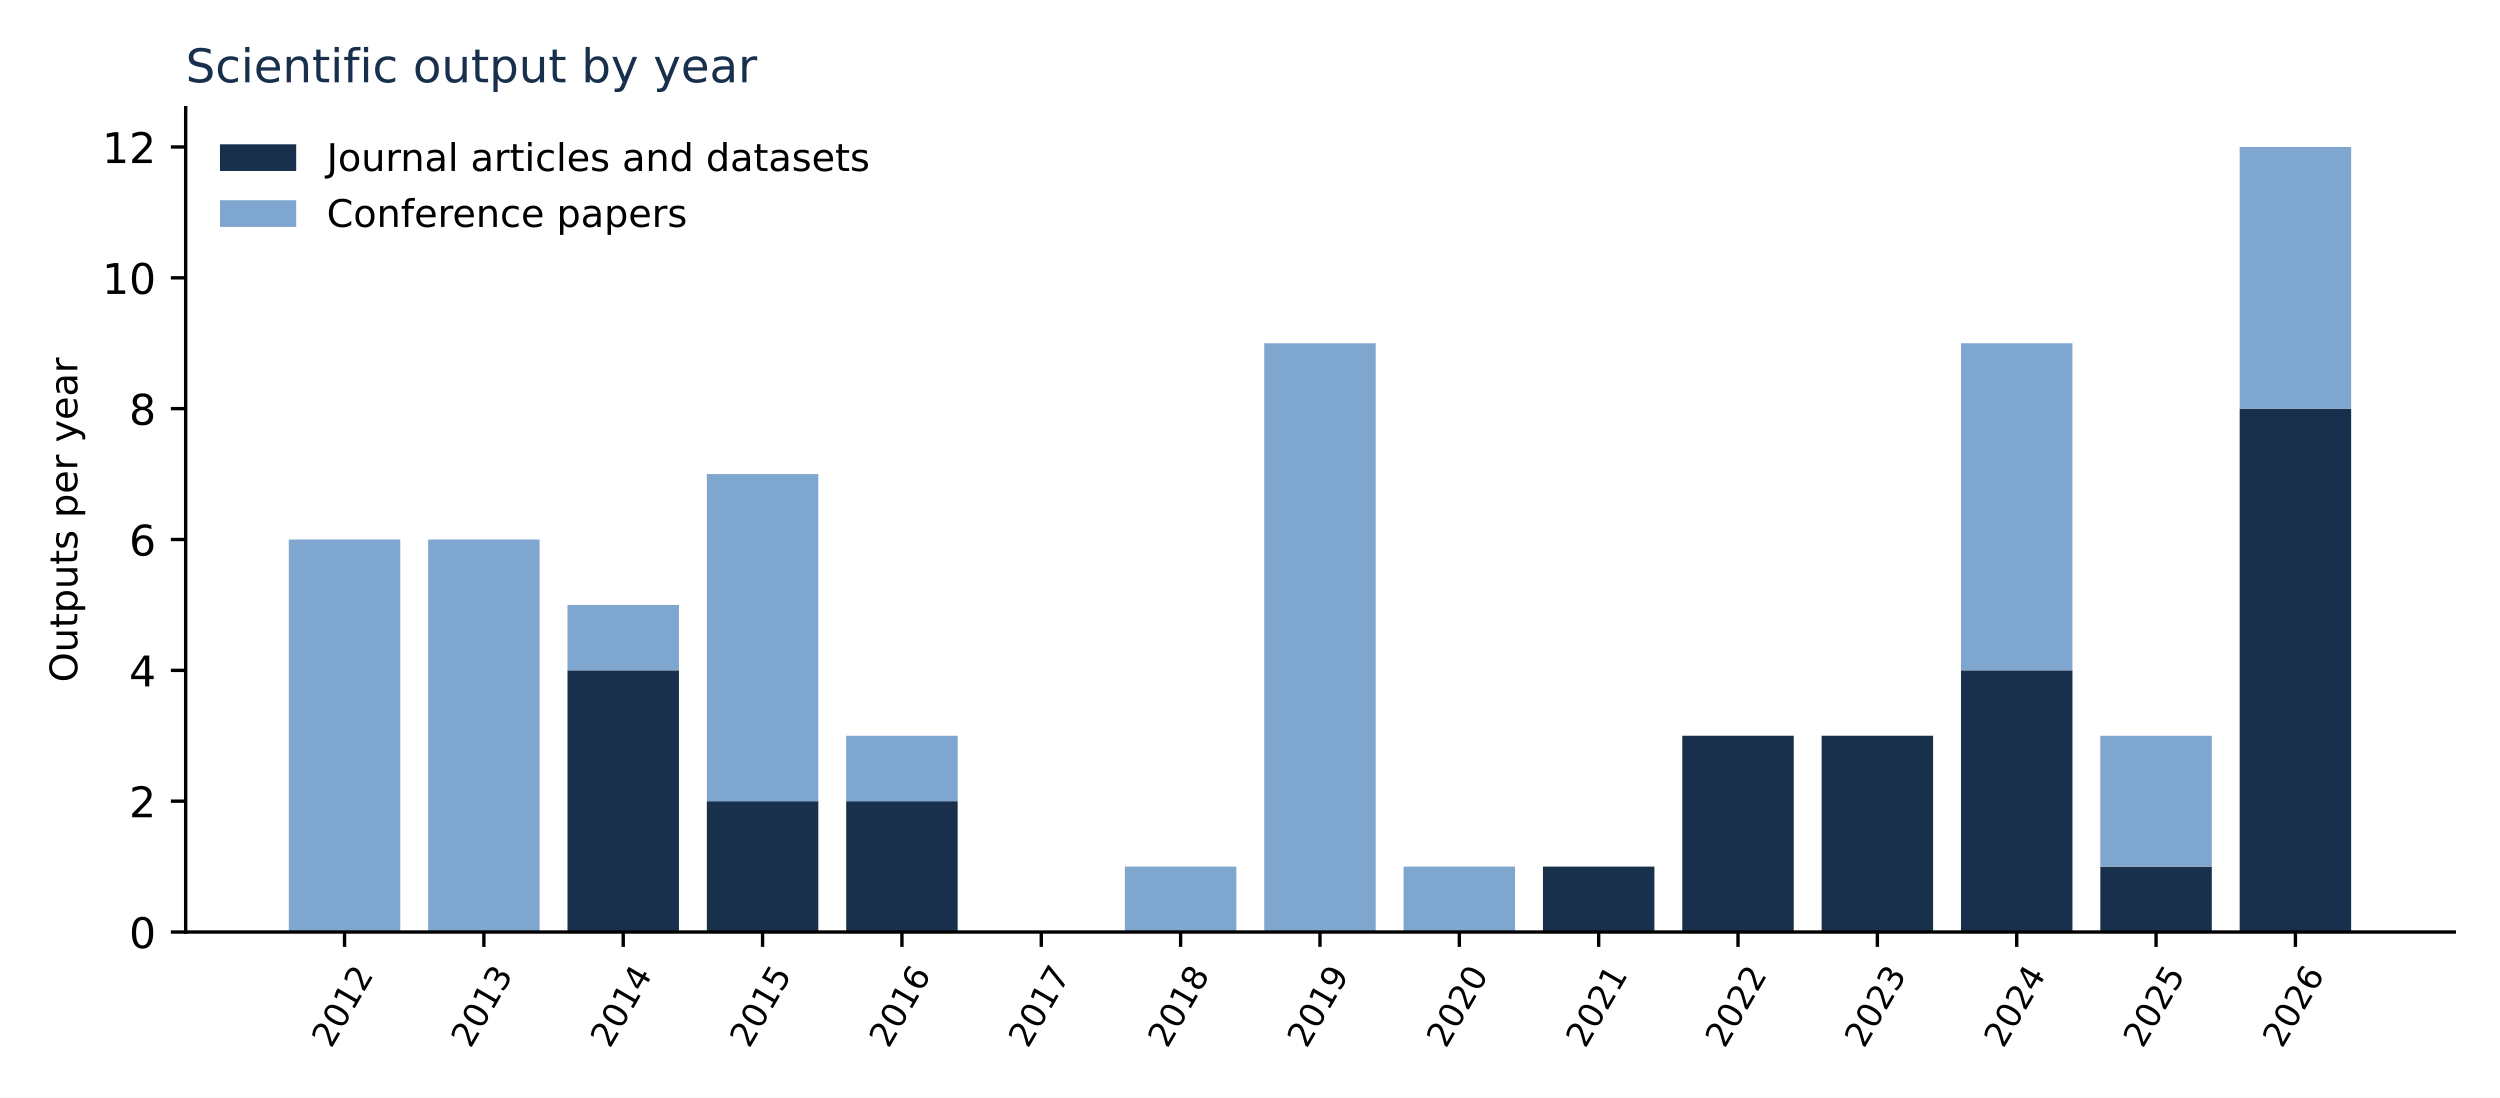
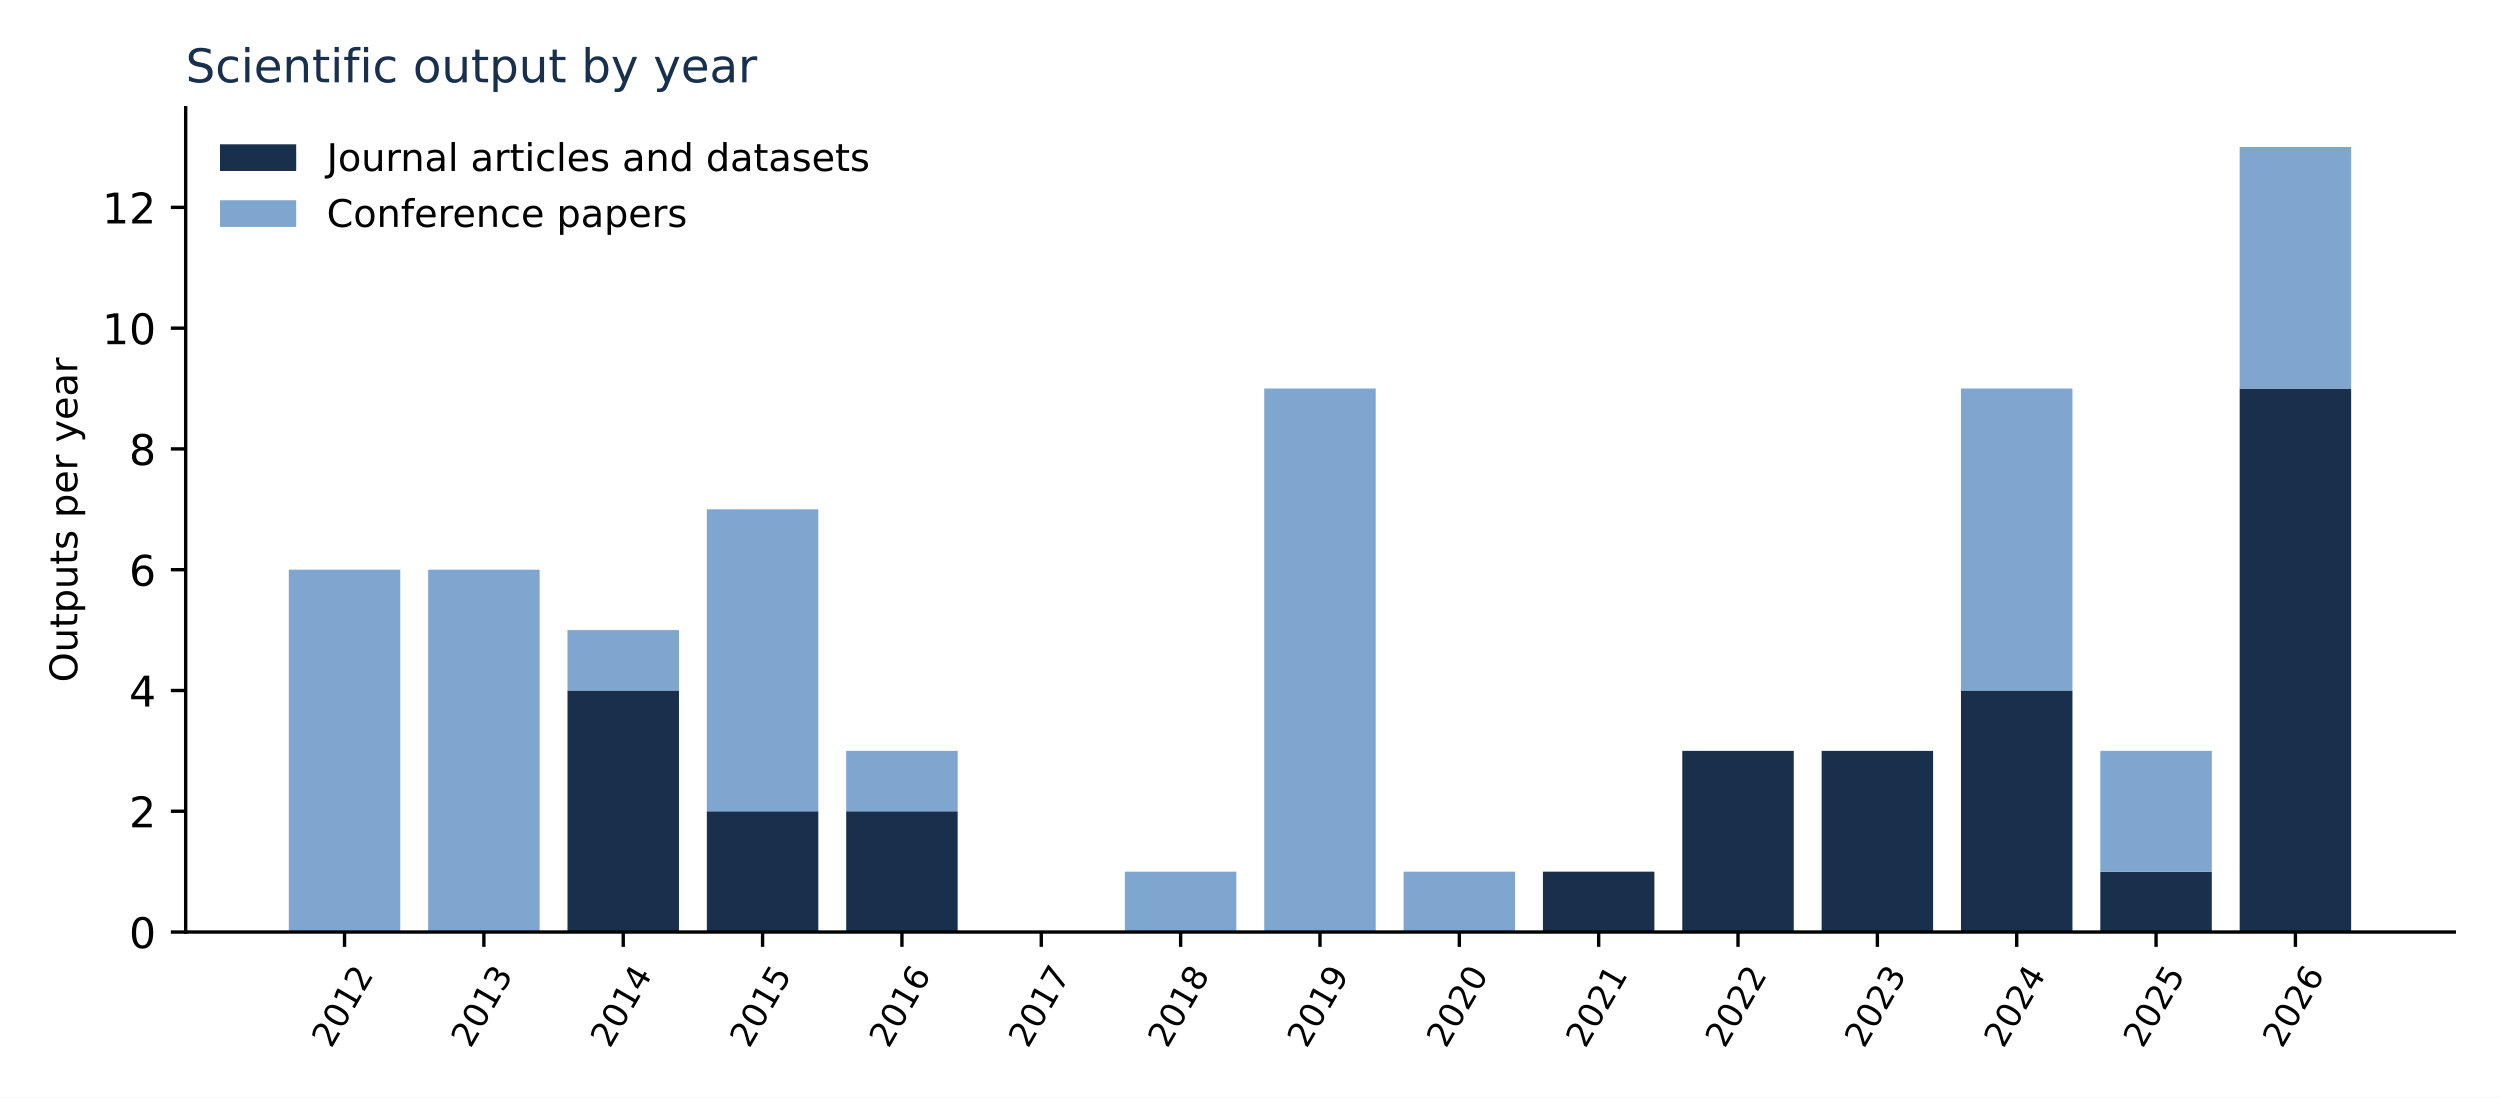
<svg xmlns="http://www.w3.org/2000/svg" xmlns:xlink="http://www.w3.org/1999/xlink" width="590.4pt" height="259.2pt" viewBox="0 0 590.4 259.2" version="1.1">
  <defs>
    <style type="text/css">*{stroke-linejoin: round; stroke-linecap: butt}</style>
  </defs>
  <g id="figure_1">
    <g id="patch_1">
      <path d="M 0 259.2  L 590.4 259.2  L 590.4 0  L 0 0  z " style="fill: #ffffff" />
    </g>
    <g id="axes_1">
      <g id="patch_2">
        <path d="M 43.85 220.107  L 579.6 220.107  L 579.6 25.44  L 43.85 25.44  z " style="fill: #ffffff" />
      </g>
      <g id="patch_3">
-         <path d="M 68.202 220.107  L 94.529 220.107  L 94.529 220.107  L 68.202 220.107  z " clip-path="url(#pfcc8b8121f)" style="fill: #18304c" />
+         <path d="M 68.202 220.107  L 94.529 220.107  L 94.529 220.107  L 68.202 220.107  z " clip-path="url(#p7ea96cf98f)" style="fill: #18304c" />
      </g>
      <g id="patch_4">
-         <path d="M 101.111 220.107  L 127.438 220.107  L 127.438 220.107  L 101.111 220.107  z " clip-path="url(#pfcc8b8121f)" style="fill: #18304c" />
+         <path d="M 101.111 220.107  L 127.438 220.107  L 127.438 220.107  L 101.111 220.107  z " clip-path="url(#p7ea96cf98f)" style="fill: #18304c" />
      </g>
      <g id="patch_5">
-         <path d="M 134.019 220.107  L 160.346 220.107  L 160.346 158.308  L 134.019 158.308  z " clip-path="url(#pfcc8b8121f)" style="fill: #18304c" />
+         <path d="M 134.019 220.107  L 160.346 220.107  L 160.346 163.062  L 134.019 163.062  z " clip-path="url(#p7ea96cf98f)" style="fill: #18304c" />
      </g>
      <g id="patch_6">
-         <path d="M 166.928 220.107  L 193.254 220.107  L 193.254 189.208  L 166.928 189.208  z " clip-path="url(#pfcc8b8121f)" style="fill: #18304c" />
+         <path d="M 166.928 220.107  L 193.254 220.107  L 193.254 191.584  L 166.928 191.584  z " clip-path="url(#p7ea96cf98f)" style="fill: #18304c" />
      </g>
      <g id="patch_7">
-         <path d="M 199.836 220.107  L 226.163 220.107  L 226.163 189.208  L 199.836 189.208  z " clip-path="url(#pfcc8b8121f)" style="fill: #18304c" />
+         <path d="M 199.836 220.107  L 226.163 220.107  L 226.163 191.584  L 199.836 191.584  z " clip-path="url(#p7ea96cf98f)" style="fill: #18304c" />
      </g>
      <g id="patch_8">
-         <path d="M 232.745 220.107  L 259.071 220.107  L 259.071 220.107  L 232.745 220.107  z " clip-path="url(#pfcc8b8121f)" style="fill: #18304c" />
+         <path d="M 232.745 220.107  L 259.071 220.107  L 259.071 220.107  L 232.745 220.107  z " clip-path="url(#p7ea96cf98f)" style="fill: #18304c" />
      </g>
      <g id="patch_9">
-         <path d="M 265.653 220.107  L 291.98 220.107  L 291.98 220.107  L 265.653 220.107  z " clip-path="url(#pfcc8b8121f)" style="fill: #18304c" />
+         <path d="M 265.653 220.107  L 291.98 220.107  L 291.98 220.107  L 265.653 220.107  z " clip-path="url(#p7ea96cf98f)" style="fill: #18304c" />
      </g>
      <g id="patch_10">
-         <path d="M 298.562 220.107  L 324.888 220.107  L 324.888 220.107  L 298.562 220.107  z " clip-path="url(#pfcc8b8121f)" style="fill: #18304c" />
+         <path d="M 298.562 220.107  L 324.888 220.107  L 324.888 220.107  L 298.562 220.107  z " clip-path="url(#p7ea96cf98f)" style="fill: #18304c" />
      </g>
      <g id="patch_11">
-         <path d="M 331.47 220.107  L 357.797 220.107  L 357.797 220.107  L 331.47 220.107  z " clip-path="url(#pfcc8b8121f)" style="fill: #18304c" />
+         <path d="M 331.47 220.107  L 357.797 220.107  L 357.797 220.107  L 331.47 220.107  z " clip-path="url(#p7ea96cf98f)" style="fill: #18304c" />
      </g>
      <g id="patch_12">
-         <path d="M 364.379 220.107  L 390.705 220.107  L 390.705 204.657  L 364.379 204.657  z " clip-path="url(#pfcc8b8121f)" style="fill: #18304c" />
+         <path d="M 364.379 220.107  L 390.705 220.107  L 390.705 205.846  L 364.379 205.846  z " clip-path="url(#p7ea96cf98f)" style="fill: #18304c" />
      </g>
      <g id="patch_13">
-         <path d="M 397.287 220.107  L 423.614 220.107  L 423.614 173.758  L 397.287 173.758  z " clip-path="url(#pfcc8b8121f)" style="fill: #18304c" />
+         <path d="M 397.287 220.107  L 423.614 220.107  L 423.614 177.323  L 397.287 177.323  z " clip-path="url(#p7ea96cf98f)" style="fill: #18304c" />
      </g>
      <g id="patch_14">
-         <path d="M 430.196 220.107  L 456.522 220.107  L 456.522 173.758  L 430.196 173.758  z " clip-path="url(#pfcc8b8121f)" style="fill: #18304c" />
+         <path d="M 430.196 220.107  L 456.522 220.107  L 456.522 177.323  L 430.196 177.323  z " clip-path="url(#p7ea96cf98f)" style="fill: #18304c" />
      </g>
      <g id="patch_15">
-         <path d="M 463.104 220.107  L 489.431 220.107  L 489.431 158.308  L 463.104 158.308  z " clip-path="url(#pfcc8b8121f)" style="fill: #18304c" />
+         <path d="M 463.104 220.107  L 489.431 220.107  L 489.431 163.062  L 463.104 163.062  z " clip-path="url(#p7ea96cf98f)" style="fill: #18304c" />
      </g>
      <g id="patch_16">
-         <path d="M 496.012 220.107  L 522.339 220.107  L 522.339 204.657  L 496.012 204.657  z " clip-path="url(#pfcc8b8121f)" style="fill: #18304c" />
+         <path d="M 496.012 220.107  L 522.339 220.107  L 522.339 205.846  L 496.012 205.846  z " clip-path="url(#p7ea96cf98f)" style="fill: #18304c" />
      </g>
      <g id="patch_17">
-         <path d="M 528.921 220.107  L 555.248 220.107  L 555.248 96.509  L 528.921 96.509  z " clip-path="url(#pfcc8b8121f)" style="fill: #18304c" />
+         <path d="M 528.921 220.107  L 555.248 220.107  L 555.248 91.755  L 528.921 91.755  z " clip-path="url(#p7ea96cf98f)" style="fill: #18304c" />
      </g>
      <g id="patch_18">
-         <path d="M 68.202 220.107  L 94.529 220.107  L 94.529 127.408  L 68.202 127.408  z " clip-path="url(#pfcc8b8121f)" style="fill: #7fa6cf" />
+         <path d="M 68.202 220.107  L 94.529 220.107  L 94.529 134.539  L 68.202 134.539  z " clip-path="url(#p7ea96cf98f)" style="fill: #7fa6cf" />
      </g>
      <g id="patch_19">
-         <path d="M 101.111 220.107  L 127.438 220.107  L 127.438 127.408  L 101.111 127.408  z " clip-path="url(#pfcc8b8121f)" style="fill: #7fa6cf" />
+         <path d="M 101.111 220.107  L 127.438 220.107  L 127.438 134.539  L 101.111 134.539  z " clip-path="url(#p7ea96cf98f)" style="fill: #7fa6cf" />
      </g>
      <g id="patch_20">
-         <path d="M 134.019 158.308  L 160.346 158.308  L 160.346 142.858  L 134.019 142.858  z " clip-path="url(#pfcc8b8121f)" style="fill: #7fa6cf" />
+         <path d="M 134.019 163.062  L 160.346 163.062  L 160.346 148.8  L 134.019 148.8  z " clip-path="url(#p7ea96cf98f)" style="fill: #7fa6cf" />
      </g>
      <g id="patch_21">
-         <path d="M 166.928 189.208  L 193.254 189.208  L 193.254 111.959  L 166.928 111.959  z " clip-path="url(#pfcc8b8121f)" style="fill: #7fa6cf" />
+         <path d="M 166.928 191.584  L 193.254 191.584  L 193.254 120.278  L 166.928 120.278  z " clip-path="url(#p7ea96cf98f)" style="fill: #7fa6cf" />
      </g>
      <g id="patch_22">
-         <path d="M 199.836 189.208  L 226.163 189.208  L 226.163 173.758  L 199.836 173.758  z " clip-path="url(#pfcc8b8121f)" style="fill: #7fa6cf" />
+         <path d="M 199.836 191.584  L 226.163 191.584  L 226.163 177.323  L 199.836 177.323  z " clip-path="url(#p7ea96cf98f)" style="fill: #7fa6cf" />
      </g>
      <g id="patch_23">
-         <path d="M 232.745 220.107  L 259.071 220.107  L 259.071 220.107  L 232.745 220.107  z " clip-path="url(#pfcc8b8121f)" style="fill: #7fa6cf" />
+         <path d="M 232.745 220.107  L 259.071 220.107  L 259.071 220.107  L 232.745 220.107  z " clip-path="url(#p7ea96cf98f)" style="fill: #7fa6cf" />
      </g>
      <g id="patch_24">
-         <path d="M 265.653 220.107  L 291.98 220.107  L 291.98 204.657  L 265.653 204.657  z " clip-path="url(#pfcc8b8121f)" style="fill: #7fa6cf" />
+         <path d="M 265.653 220.107  L 291.98 220.107  L 291.98 205.846  L 265.653 205.846  z " clip-path="url(#p7ea96cf98f)" style="fill: #7fa6cf" />
      </g>
      <g id="patch_25">
-         <path d="M 298.562 220.107  L 324.888 220.107  L 324.888 81.059  L 298.562 81.059  z " clip-path="url(#pfcc8b8121f)" style="fill: #7fa6cf" />
+         <path d="M 298.562 220.107  L 324.888 220.107  L 324.888 91.755  L 298.562 91.755  z " clip-path="url(#p7ea96cf98f)" style="fill: #7fa6cf" />
      </g>
      <g id="patch_26">
-         <path d="M 331.47 220.107  L 357.797 220.107  L 357.797 204.657  L 331.47 204.657  z " clip-path="url(#pfcc8b8121f)" style="fill: #7fa6cf" />
+         <path d="M 331.47 220.107  L 357.797 220.107  L 357.797 205.846  L 331.47 205.846  z " clip-path="url(#p7ea96cf98f)" style="fill: #7fa6cf" />
      </g>
      <g id="patch_27">
-         <path d="M 364.379 204.657  L 390.705 204.657  L 390.705 204.657  L 364.379 204.657  z " clip-path="url(#pfcc8b8121f)" style="fill: #7fa6cf" />
+         <path d="M 364.379 205.846  L 390.705 205.846  L 390.705 205.846  L 364.379 205.846  z " clip-path="url(#p7ea96cf98f)" style="fill: #7fa6cf" />
      </g>
      <g id="patch_28">
-         <path d="M 397.287 173.758  L 423.614 173.758  L 423.614 173.758  L 397.287 173.758  z " clip-path="url(#pfcc8b8121f)" style="fill: #7fa6cf" />
+         <path d="M 397.287 177.323  L 423.614 177.323  L 423.614 177.323  L 397.287 177.323  z " clip-path="url(#p7ea96cf98f)" style="fill: #7fa6cf" />
      </g>
      <g id="patch_29">
-         <path d="M 430.196 173.758  L 456.522 173.758  L 456.522 173.758  L 430.196 173.758  z " clip-path="url(#pfcc8b8121f)" style="fill: #7fa6cf" />
+         <path d="M 430.196 177.323  L 456.522 177.323  L 456.522 177.323  L 430.196 177.323  z " clip-path="url(#p7ea96cf98f)" style="fill: #7fa6cf" />
      </g>
      <g id="patch_30">
-         <path d="M 463.104 158.308  L 489.431 158.308  L 489.431 81.059  L 463.104 81.059  z " clip-path="url(#pfcc8b8121f)" style="fill: #7fa6cf" />
+         <path d="M 463.104 163.062  L 489.431 163.062  L 489.431 91.755  L 463.104 91.755  z " clip-path="url(#p7ea96cf98f)" style="fill: #7fa6cf" />
      </g>
      <g id="patch_31">
-         <path d="M 496.012 204.657  L 522.339 204.657  L 522.339 173.758  L 496.012 173.758  z " clip-path="url(#pfcc8b8121f)" style="fill: #7fa6cf" />
+         <path d="M 496.012 205.846  L 522.339 205.846  L 522.339 177.323  L 496.012 177.323  z " clip-path="url(#p7ea96cf98f)" style="fill: #7fa6cf" />
      </g>
      <g id="patch_32">
-         <path d="M 528.921 96.509  L 555.248 96.509  L 555.248 34.71  L 528.921 34.71  z " clip-path="url(#pfcc8b8121f)" style="fill: #7fa6cf" />
+         <path d="M 528.921 91.755  L 555.248 91.755  L 555.248 34.71  L 528.921 34.71  z " clip-path="url(#p7ea96cf98f)" style="fill: #7fa6cf" />
      </g>
      <g id="matplotlib.axis_1">
        <g id="xtick_1">
          <g id="line2d_1">
            <defs>
-               <path id="m58dff35bd6" d="M 0 0  L 0 3.5  " style="stroke: #000000; stroke-width: 0.8" />
+               <path id="me251a6f5d8" d="M 0 0  L 0 3.5  " style="stroke: #000000; stroke-width: 0.8" />
            </defs>
            <g>
-               <use xlink:href="#m58dff35bd6" x="81.366" y="220.107" style="stroke: #000000; stroke-width: 0.8" />
+               <use xlink:href="#me251a6f5d8" x="81.366" y="220.107" style="stroke: #000000; stroke-width: 0.8" />
            </g>
          </g>
          <g id="text_1">
            <g transform="translate(78.18741 247.7788) rotate(-60) scale(0.08 -0.08)">
              <defs>
                <path id="DejaVuSans-32" d="M 1228 531  L 3431 531  L 3431 0  L 469 0  L 469 531  Q 828 903 1448 1529  Q 2069 2156 2228 2338  Q 2531 2678 2651 2914  Q 2772 3150 2772 3378  Q 2772 3750 2511 3984  Q 2250 4219 1831 4219  Q 1534 4219 1204 4116  Q 875 4013 500 3803  L 500 4441  Q 881 4594 1212 4672  Q 1544 4750 1819 4750  Q 2544 4750 2975 4387  Q 3406 4025 3406 3419  Q 3406 3131 3298 2873  Q 3191 2616 2906 2266  Q 2828 2175 2409 1742  Q 1991 1309 1228 531  z " transform="scale(0.015625)" />
                <path id="DejaVuSans-30" d="M 2034 4250  Q 1547 4250 1301 3770  Q 1056 3291 1056 2328  Q 1056 1369 1301 889  Q 1547 409 2034 409  Q 2525 409 2770 889  Q 3016 1369 3016 2328  Q 3016 3291 2770 3770  Q 2525 4250 2034 4250  z M 2034 4750  Q 2819 4750 3233 4129  Q 3647 3509 3647 2328  Q 3647 1150 3233 529  Q 2819 -91 2034 -91  Q 1250 -91 836 529  Q 422 1150 422 2328  Q 422 3509 836 4129  Q 1250 4750 2034 4750  z " transform="scale(0.015625)" />
                <path id="DejaVuSans-31" d="M 794 531  L 1825 531  L 1825 4091  L 703 3866  L 703 4441  L 1819 4666  L 2450 4666  L 2450 531  L 3481 531  L 3481 0  L 794 0  L 794 531  z " transform="scale(0.015625)" />
              </defs>
              <use xlink:href="#DejaVuSans-32" />
              <use xlink:href="#DejaVuSans-30" transform="translate(63.62305 0)" />
              <use xlink:href="#DejaVuSans-31" transform="translate(127.2461 0)" />
              <use xlink:href="#DejaVuSans-32" transform="translate(190.8691 0)" />
            </g>
          </g>
        </g>
        <g id="xtick_2">
          <g id="line2d_2">
            <g>
-               <use xlink:href="#m58dff35bd6" x="114.274" y="220.107" style="stroke: #000000; stroke-width: 0.8" />
+               <use xlink:href="#me251a6f5d8" x="114.274" y="220.107" style="stroke: #000000; stroke-width: 0.8" />
            </g>
          </g>
          <g id="text_2">
            <g transform="translate(111.0959 247.7788) rotate(-60) scale(0.08 -0.08)">
              <defs>
                <path id="DejaVuSans-33" d="M 2597 2516  Q 3050 2419 3304 2112  Q 3559 1806 3559 1356  Q 3559 666 3084 287  Q 2609 -91 1734 -91  Q 1441 -91 1130 -33  Q 819 25 488 141  L 488 750  Q 750 597 1062 519  Q 1375 441 1716 441  Q 2309 441 2620 675  Q 2931 909 2931 1356  Q 2931 1769 2642 2001  Q 2353 2234 1838 2234  L 1294 2234  L 1294 2753  L 1863 2753  Q 2328 2753 2575 2939  Q 2822 3125 2822 3475  Q 2822 3834 2567 4026  Q 2313 4219 1838 4219  Q 1578 4219 1281 4162  Q 984 4106 628 3988  L 628 4550  Q 988 4650 1302 4700  Q 1616 4750 1894 4750  Q 2613 4750 3031 4423  Q 3450 4097 3450 3541  Q 3450 3153 3228 2886  Q 3006 2619 2597 2516  z " transform="scale(0.015625)" />
              </defs>
              <use xlink:href="#DejaVuSans-32" />
              <use xlink:href="#DejaVuSans-30" transform="translate(63.62305 0)" />
              <use xlink:href="#DejaVuSans-31" transform="translate(127.2461 0)" />
              <use xlink:href="#DejaVuSans-33" transform="translate(190.8691 0)" />
            </g>
          </g>
        </g>
        <g id="xtick_3">
          <g id="line2d_3">
            <g>
-               <use xlink:href="#m58dff35bd6" x="147.183" y="220.107" style="stroke: #000000; stroke-width: 0.8" />
+               <use xlink:href="#me251a6f5d8" x="147.183" y="220.107" style="stroke: #000000; stroke-width: 0.8" />
            </g>
          </g>
          <g id="text_3">
            <g transform="translate(144.0044 247.7788) rotate(-60) scale(0.08 -0.08)">
              <defs>
                <path id="DejaVuSans-34" d="M 2419 4116  L 825 1625  L 2419 1625  L 2419 4116  z M 2253 4666  L 3047 4666  L 3047 1625  L 3713 1625  L 3713 1100  L 3047 1100  L 3047 0  L 2419 0  L 2419 1100  L 313 1100  L 313 1709  L 2253 4666  z " transform="scale(0.015625)" />
              </defs>
              <use xlink:href="#DejaVuSans-32" />
              <use xlink:href="#DejaVuSans-30" transform="translate(63.62305 0)" />
              <use xlink:href="#DejaVuSans-31" transform="translate(127.2461 0)" />
              <use xlink:href="#DejaVuSans-34" transform="translate(190.8691 0)" />
            </g>
          </g>
        </g>
        <g id="xtick_4">
          <g id="line2d_4">
            <g>
-               <use xlink:href="#m58dff35bd6" x="180.091" y="220.107" style="stroke: #000000; stroke-width: 0.8" />
+               <use xlink:href="#me251a6f5d8" x="180.091" y="220.107" style="stroke: #000000; stroke-width: 0.8" />
            </g>
          </g>
          <g id="text_4">
            <g transform="translate(176.9128 247.7788) rotate(-60) scale(0.08 -0.08)">
              <defs>
                <path id="DejaVuSans-35" d="M 691 4666  L 3169 4666  L 3169 4134  L 1269 4134  L 1269 2991  Q 1406 3038 1543 3061  Q 1681 3084 1819 3084  Q 2600 3084 3056 2656  Q 3513 2228 3513 1497  Q 3513 744 3044 326  Q 2575 -91 1722 -91  Q 1428 -91 1123 -41  Q 819 9 494 109  L 494 744  Q 775 591 1075 516  Q 1375 441 1709 441  Q 2250 441 2565 725  Q 2881 1009 2881 1497  Q 2881 1984 2565 2268  Q 2250 2553 1709 2553  Q 1456 2553 1204 2497  Q 953 2441 691 2322  L 691 4666  z " transform="scale(0.015625)" />
              </defs>
              <use xlink:href="#DejaVuSans-32" />
              <use xlink:href="#DejaVuSans-30" transform="translate(63.62305 0)" />
              <use xlink:href="#DejaVuSans-31" transform="translate(127.2461 0)" />
              <use xlink:href="#DejaVuSans-35" transform="translate(190.8691 0)" />
            </g>
          </g>
        </g>
        <g id="xtick_5">
          <g id="line2d_5">
            <g>
-               <use xlink:href="#m58dff35bd6" x="213" y="220.107" style="stroke: #000000; stroke-width: 0.8" />
+               <use xlink:href="#me251a6f5d8" x="213" y="220.107" style="stroke: #000000; stroke-width: 0.8" />
            </g>
          </g>
          <g id="text_5">
            <g transform="translate(209.8213 247.7788) rotate(-60) scale(0.08 -0.08)">
              <defs>
                <path id="DejaVuSans-36" d="M 2113 2584  Q 1688 2584 1439 2293  Q 1191 2003 1191 1497  Q 1191 994 1439 701  Q 1688 409 2113 409  Q 2538 409 2786 701  Q 3034 994 3034 1497  Q 3034 2003 2786 2293  Q 2538 2584 2113 2584  z M 3366 4563  L 3366 3988  Q 3128 4100 2886 4159  Q 2644 4219 2406 4219  Q 1781 4219 1451 3797  Q 1122 3375 1075 2522  Q 1259 2794 1537 2939  Q 1816 3084 2150 3084  Q 2853 3084 3261 2657  Q 3669 2231 3669 1497  Q 3669 778 3244 343  Q 2819 -91 2113 -91  Q 1303 -91 875 529  Q 447 1150 447 2328  Q 447 3434 972 4092  Q 1497 4750 2381 4750  Q 2619 4750 2861 4703  Q 3103 4656 3366 4563  z " transform="scale(0.015625)" />
              </defs>
              <use xlink:href="#DejaVuSans-32" />
              <use xlink:href="#DejaVuSans-30" transform="translate(63.62305 0)" />
              <use xlink:href="#DejaVuSans-31" transform="translate(127.2461 0)" />
              <use xlink:href="#DejaVuSans-36" transform="translate(190.8691 0)" />
            </g>
          </g>
        </g>
        <g id="xtick_6">
          <g id="line2d_6">
            <g>
-               <use xlink:href="#m58dff35bd6" x="245.908" y="220.107" style="stroke: #000000; stroke-width: 0.8" />
+               <use xlink:href="#me251a6f5d8" x="245.908" y="220.107" style="stroke: #000000; stroke-width: 0.8" />
            </g>
          </g>
          <g id="text_6">
            <g transform="translate(242.7298 247.7788) rotate(-60) scale(0.08 -0.08)">
              <defs>
                <path id="DejaVuSans-37" d="M 525 4666  L 3525 4666  L 3525 4397  L 1831 0  L 1172 0  L 2766 4134  L 525 4134  L 525 4666  z " transform="scale(0.015625)" />
              </defs>
              <use xlink:href="#DejaVuSans-32" />
              <use xlink:href="#DejaVuSans-30" transform="translate(63.62305 0)" />
              <use xlink:href="#DejaVuSans-31" transform="translate(127.2461 0)" />
              <use xlink:href="#DejaVuSans-37" transform="translate(190.8691 0)" />
            </g>
          </g>
        </g>
        <g id="xtick_7">
          <g id="line2d_7">
            <g>
-               <use xlink:href="#m58dff35bd6" x="278.817" y="220.107" style="stroke: #000000; stroke-width: 0.8" />
+               <use xlink:href="#me251a6f5d8" x="278.817" y="220.107" style="stroke: #000000; stroke-width: 0.8" />
            </g>
          </g>
          <g id="text_7">
            <g transform="translate(275.6383 247.7788) rotate(-60) scale(0.08 -0.08)">
              <defs>
                <path id="DejaVuSans-38" d="M 2034 2216  Q 1584 2216 1326 1975  Q 1069 1734 1069 1313  Q 1069 891 1326 650  Q 1584 409 2034 409  Q 2484 409 2743 651  Q 3003 894 3003 1313  Q 3003 1734 2745 1975  Q 2488 2216 2034 2216  z M 1403 2484  Q 997 2584 770 2862  Q 544 3141 544 3541  Q 544 4100 942 4425  Q 1341 4750 2034 4750  Q 2731 4750 3128 4425  Q 3525 4100 3525 3541  Q 3525 3141 3298 2862  Q 3072 2584 2669 2484  Q 3125 2378 3379 2068  Q 3634 1759 3634 1313  Q 3634 634 3220 271  Q 2806 -91 2034 -91  Q 1263 -91 848 271  Q 434 634 434 1313  Q 434 1759 690 2068  Q 947 2378 1403 2484  z M 1172 3481  Q 1172 3119 1398 2916  Q 1625 2713 2034 2713  Q 2441 2713 2670 2916  Q 2900 3119 2900 3481  Q 2900 3844 2670 4047  Q 2441 4250 2034 4250  Q 1625 4250 1398 4047  Q 1172 3844 1172 3481  z " transform="scale(0.015625)" />
              </defs>
              <use xlink:href="#DejaVuSans-32" />
              <use xlink:href="#DejaVuSans-30" transform="translate(63.62305 0)" />
              <use xlink:href="#DejaVuSans-31" transform="translate(127.2461 0)" />
              <use xlink:href="#DejaVuSans-38" transform="translate(190.8691 0)" />
            </g>
          </g>
        </g>
        <g id="xtick_8">
          <g id="line2d_8">
            <g>
-               <use xlink:href="#m58dff35bd6" x="311.725" y="220.107" style="stroke: #000000; stroke-width: 0.8" />
+               <use xlink:href="#me251a6f5d8" x="311.725" y="220.107" style="stroke: #000000; stroke-width: 0.8" />
            </g>
          </g>
          <g id="text_8">
            <g transform="translate(308.5468 247.7788) rotate(-60) scale(0.08 -0.08)">
              <defs>
                <path id="DejaVuSans-39" d="M 703 97  L 703 672  Q 941 559 1184 500  Q 1428 441 1663 441  Q 2288 441 2617 861  Q 2947 1281 2994 2138  Q 2813 1869 2534 1725  Q 2256 1581 1919 1581  Q 1219 1581 811 2004  Q 403 2428 403 3163  Q 403 3881 828 4315  Q 1253 4750 1959 4750  Q 2769 4750 3195 4129  Q 3622 3509 3622 2328  Q 3622 1225 3098 567  Q 2575 -91 1691 -91  Q 1453 -91 1209 -44  Q 966 3 703 97  z M 1959 2075  Q 2384 2075 2632 2365  Q 2881 2656 2881 3163  Q 2881 3666 2632 3958  Q 2384 4250 1959 4250  Q 1534 4250 1286 3958  Q 1038 3666 1038 3163  Q 1038 2656 1286 2365  Q 1534 2075 1959 2075  z " transform="scale(0.015625)" />
              </defs>
              <use xlink:href="#DejaVuSans-32" />
              <use xlink:href="#DejaVuSans-30" transform="translate(63.62305 0)" />
              <use xlink:href="#DejaVuSans-31" transform="translate(127.2461 0)" />
              <use xlink:href="#DejaVuSans-39" transform="translate(190.8691 0)" />
            </g>
          </g>
        </g>
        <g id="xtick_9">
          <g id="line2d_9">
            <g>
-               <use xlink:href="#m58dff35bd6" x="344.633" y="220.107" style="stroke: #000000; stroke-width: 0.8" />
+               <use xlink:href="#me251a6f5d8" x="344.633" y="220.107" style="stroke: #000000; stroke-width: 0.8" />
            </g>
          </g>
          <g id="text_9">
            <g transform="translate(341.4552 247.7788) rotate(-60) scale(0.08 -0.08)">
              <use xlink:href="#DejaVuSans-32" />
              <use xlink:href="#DejaVuSans-30" transform="translate(63.62305 0)" />
              <use xlink:href="#DejaVuSans-32" transform="translate(127.2461 0)" />
              <use xlink:href="#DejaVuSans-30" transform="translate(190.8691 0)" />
            </g>
          </g>
        </g>
        <g id="xtick_10">
          <g id="line2d_10">
            <g>
-               <use xlink:href="#m58dff35bd6" x="377.542" y="220.107" style="stroke: #000000; stroke-width: 0.8" />
+               <use xlink:href="#me251a6f5d8" x="377.542" y="220.107" style="stroke: #000000; stroke-width: 0.8" />
            </g>
          </g>
          <g id="text_10">
            <g transform="translate(374.3637 247.7788) rotate(-60) scale(0.08 -0.08)">
              <use xlink:href="#DejaVuSans-32" />
              <use xlink:href="#DejaVuSans-30" transform="translate(63.62305 0)" />
              <use xlink:href="#DejaVuSans-32" transform="translate(127.2461 0)" />
              <use xlink:href="#DejaVuSans-31" transform="translate(190.8691 0)" />
            </g>
          </g>
        </g>
        <g id="xtick_11">
          <g id="line2d_11">
            <g>
-               <use xlink:href="#m58dff35bd6" x="410.45" y="220.107" style="stroke: #000000; stroke-width: 0.8" />
+               <use xlink:href="#me251a6f5d8" x="410.45" y="220.107" style="stroke: #000000; stroke-width: 0.8" />
            </g>
          </g>
          <g id="text_11">
            <g transform="translate(407.2722 247.7788) rotate(-60) scale(0.08 -0.08)">
              <use xlink:href="#DejaVuSans-32" />
              <use xlink:href="#DejaVuSans-30" transform="translate(63.62305 0)" />
              <use xlink:href="#DejaVuSans-32" transform="translate(127.2461 0)" />
              <use xlink:href="#DejaVuSans-32" transform="translate(190.8691 0)" />
            </g>
          </g>
        </g>
        <g id="xtick_12">
          <g id="line2d_12">
            <g>
-               <use xlink:href="#m58dff35bd6" x="443.359" y="220.107" style="stroke: #000000; stroke-width: 0.8" />
+               <use xlink:href="#me251a6f5d8" x="443.359" y="220.107" style="stroke: #000000; stroke-width: 0.8" />
            </g>
          </g>
          <g id="text_12">
            <g transform="translate(440.1807 247.7788) rotate(-60) scale(0.08 -0.08)">
              <use xlink:href="#DejaVuSans-32" />
              <use xlink:href="#DejaVuSans-30" transform="translate(63.62305 0)" />
              <use xlink:href="#DejaVuSans-32" transform="translate(127.2461 0)" />
              <use xlink:href="#DejaVuSans-33" transform="translate(190.8691 0)" />
            </g>
          </g>
        </g>
        <g id="xtick_13">
          <g id="line2d_13">
            <g>
-               <use xlink:href="#m58dff35bd6" x="476.267" y="220.107" style="stroke: #000000; stroke-width: 0.8" />
+               <use xlink:href="#me251a6f5d8" x="476.267" y="220.107" style="stroke: #000000; stroke-width: 0.8" />
            </g>
          </g>
          <g id="text_13">
            <g transform="translate(473.0891 247.7788) rotate(-60) scale(0.08 -0.08)">
              <use xlink:href="#DejaVuSans-32" />
              <use xlink:href="#DejaVuSans-30" transform="translate(63.62305 0)" />
              <use xlink:href="#DejaVuSans-32" transform="translate(127.2461 0)" />
              <use xlink:href="#DejaVuSans-34" transform="translate(190.8691 0)" />
            </g>
          </g>
        </g>
        <g id="xtick_14">
          <g id="line2d_14">
            <g>
-               <use xlink:href="#m58dff35bd6" x="509.176" y="220.107" style="stroke: #000000; stroke-width: 0.8" />
+               <use xlink:href="#me251a6f5d8" x="509.176" y="220.107" style="stroke: #000000; stroke-width: 0.8" />
            </g>
          </g>
          <g id="text_14">
            <g transform="translate(505.9976 247.7788) rotate(-60) scale(0.08 -0.08)">
              <use xlink:href="#DejaVuSans-32" />
              <use xlink:href="#DejaVuSans-30" transform="translate(63.62305 0)" />
              <use xlink:href="#DejaVuSans-32" transform="translate(127.2461 0)" />
              <use xlink:href="#DejaVuSans-35" transform="translate(190.8691 0)" />
            </g>
          </g>
        </g>
        <g id="xtick_15">
          <g id="line2d_15">
            <g>
-               <use xlink:href="#m58dff35bd6" x="542.084" y="220.107" style="stroke: #000000; stroke-width: 0.8" />
+               <use xlink:href="#me251a6f5d8" x="542.084" y="220.107" style="stroke: #000000; stroke-width: 0.8" />
            </g>
          </g>
          <g id="text_15">
            <g transform="translate(538.9061 247.7788) rotate(-60) scale(0.08 -0.08)">
              <use xlink:href="#DejaVuSans-32" />
              <use xlink:href="#DejaVuSans-30" transform="translate(63.62305 0)" />
              <use xlink:href="#DejaVuSans-32" transform="translate(127.2461 0)" />
              <use xlink:href="#DejaVuSans-36" transform="translate(190.8691 0)" />
            </g>
          </g>
        </g>
      </g>
      <g id="matplotlib.axis_2">
        <g id="ytick_1">
          <g id="line2d_16">
            <defs>
-               <path id="mb733f3058e" d="M 0 0  L -3.5 0  " style="stroke: #000000; stroke-width: 0.8" />
+               <path id="mf9923283da" d="M 0 0  L -3.5 0  " style="stroke: #000000; stroke-width: 0.8" />
            </defs>
            <g>
-               <use xlink:href="#mb733f3058e" x="43.85" y="220.107" style="stroke: #000000; stroke-width: 0.8" />
+               <use xlink:href="#mf9923283da" x="43.85" y="220.107" style="stroke: #000000; stroke-width: 0.8" />
            </g>
          </g>
          <g id="text_16">
            <g transform="translate(30.4875 223.9063) scale(0.1 -0.1)">
              <use xlink:href="#DejaVuSans-30" />
            </g>
          </g>
        </g>
        <g id="ytick_2">
          <g id="line2d_17">
            <g>
-               <use xlink:href="#mb733f3058e" x="43.85" y="189.208" style="stroke: #000000; stroke-width: 0.8" />
+               <use xlink:href="#mf9923283da" x="43.85" y="191.584" style="stroke: #000000; stroke-width: 0.8" />
            </g>
          </g>
          <g id="text_17">
-             <g transform="translate(30.4875 193.0068) scale(0.1 -0.1)">
+             <g transform="translate(30.4875 195.3837) scale(0.1 -0.1)">
              <use xlink:href="#DejaVuSans-32" />
            </g>
          </g>
        </g>
        <g id="ytick_3">
          <g id="line2d_18">
            <g>
-               <use xlink:href="#mb733f3058e" x="43.85" y="158.308" style="stroke: #000000; stroke-width: 0.8" />
+               <use xlink:href="#mf9923283da" x="43.85" y="163.062" style="stroke: #000000; stroke-width: 0.8" />
            </g>
          </g>
          <g id="text_18">
-             <g transform="translate(30.4875 162.1072) scale(0.1 -0.1)">
+             <g transform="translate(30.4875 166.861) scale(0.1 -0.1)">
              <use xlink:href="#DejaVuSans-34" />
            </g>
          </g>
        </g>
        <g id="ytick_4">
          <g id="line2d_19">
            <g>
-               <use xlink:href="#mb733f3058e" x="43.85" y="127.408" style="stroke: #000000; stroke-width: 0.8" />
+               <use xlink:href="#mf9923283da" x="43.85" y="134.539" style="stroke: #000000; stroke-width: 0.8" />
            </g>
          </g>
          <g id="text_19">
-             <g transform="translate(30.4875 131.2077) scale(0.1 -0.1)">
+             <g transform="translate(30.4875 138.3384) scale(0.1 -0.1)">
              <use xlink:href="#DejaVuSans-36" />
            </g>
          </g>
        </g>
        <g id="ytick_5">
          <g id="line2d_20">
            <g>
-               <use xlink:href="#mb733f3058e" x="43.85" y="96.509" style="stroke: #000000; stroke-width: 0.8" />
+               <use xlink:href="#mf9923283da" x="43.85" y="106.016" style="stroke: #000000; stroke-width: 0.8" />
            </g>
          </g>
          <g id="text_20">
-             <g transform="translate(30.4875 100.3082) scale(0.1 -0.1)">
+             <g transform="translate(30.4875 109.8157) scale(0.1 -0.1)">
              <use xlink:href="#DejaVuSans-38" />
            </g>
          </g>
        </g>
        <g id="ytick_6">
          <g id="line2d_21">
            <g>
-               <use xlink:href="#mb733f3058e" x="43.85" y="65.609" style="stroke: #000000; stroke-width: 0.8" />
+               <use xlink:href="#mf9923283da" x="43.85" y="77.494" style="stroke: #000000; stroke-width: 0.8" />
            </g>
          </g>
          <g id="text_21">
-             <g transform="translate(24.125 69.40862) scale(0.1 -0.1)">
+             <g transform="translate(24.125 81.29306) scale(0.1 -0.1)">
              <use xlink:href="#DejaVuSans-31" />
              <use xlink:href="#DejaVuSans-30" transform="translate(63.62305 0)" />
            </g>
          </g>
        </g>
        <g id="ytick_7">
          <g id="line2d_22">
            <g>
-               <use xlink:href="#mb733f3058e" x="43.85" y="34.71" style="stroke: #000000; stroke-width: 0.8" />
+               <use xlink:href="#mf9923283da" x="43.85" y="48.971" style="stroke: #000000; stroke-width: 0.8" />
            </g>
          </g>
          <g id="text_22">
-             <g transform="translate(24.125 38.50908) scale(0.1 -0.1)">
+             <g transform="translate(24.125 52.77041) scale(0.1 -0.1)">
              <use xlink:href="#DejaVuSans-31" />
              <use xlink:href="#DejaVuSans-32" transform="translate(63.62305 0)" />
            </g>
          </g>
        </g>
        <g id="text_23">
          <g transform="translate(18.25328 161.1248) rotate(-90) scale(0.09 -0.09)">
            <defs>
              <path id="DejaVuSans-4f" d="M 2522 4238  Q 1834 4238 1429 3725  Q 1025 3213 1025 2328  Q 1025 1447 1429 934  Q 1834 422 2522 422  Q 3209 422 3611 934  Q 4013 1447 4013 2328  Q 4013 3213 3611 3725  Q 3209 4238 2522 4238  z M 2522 4750  Q 3503 4750 4090 4092  Q 4678 3434 4678 2328  Q 4678 1225 4090 567  Q 3503 -91 2522 -91  Q 1538 -91 948 565  Q 359 1222 359 2328  Q 359 3434 948 4092  Q 1538 4750 2522 4750  z " transform="scale(0.015625)" />
              <path id="DejaVuSans-75" d="M 544 1381  L 544 3500  L 1119 3500  L 1119 1403  Q 1119 906 1312 657  Q 1506 409 1894 409  Q 2359 409 2629 706  Q 2900 1003 2900 1516  L 2900 3500  L 3475 3500  L 3475 0  L 2900 0  L 2900 538  Q 2691 219 2414 64  Q 2138 -91 1772 -91  Q 1169 -91 856 284  Q 544 659 544 1381  z M 1991 3584  L 1991 3584  z " transform="scale(0.015625)" />
              <path id="DejaVuSans-74" d="M 1172 4494  L 1172 3500  L 2356 3500  L 2356 3053  L 1172 3053  L 1172 1153  Q 1172 725 1289 603  Q 1406 481 1766 481  L 2356 481  L 2356 0  L 1766 0  Q 1100 0 847 248  Q 594 497 594 1153  L 594 3053  L 172 3053  L 172 3500  L 594 3500  L 594 4494  L 1172 4494  z " transform="scale(0.015625)" />
              <path id="DejaVuSans-70" d="M 1159 525  L 1159 -1331  L 581 -1331  L 581 3500  L 1159 3500  L 1159 2969  Q 1341 3281 1617 3432  Q 1894 3584 2278 3584  Q 2916 3584 3314 3078  Q 3713 2572 3713 1747  Q 3713 922 3314 415  Q 2916 -91 2278 -91  Q 1894 -91 1617 61  Q 1341 213 1159 525  z M 3116 1747  Q 3116 2381 2855 2742  Q 2594 3103 2138 3103  Q 1681 3103 1420 2742  Q 1159 2381 1159 1747  Q 1159 1113 1420 752  Q 1681 391 2138 391  Q 2594 391 2855 752  Q 3116 1113 3116 1747  z " transform="scale(0.015625)" />
              <path id="DejaVuSans-73" d="M 2834 3397  L 2834 2853  Q 2591 2978 2328 3040  Q 2066 3103 1784 3103  Q 1356 3103 1142 2972  Q 928 2841 928 2578  Q 928 2378 1081 2264  Q 1234 2150 1697 2047  L 1894 2003  Q 2506 1872 2764 1633  Q 3022 1394 3022 966  Q 3022 478 2636 193  Q 2250 -91 1575 -91  Q 1294 -91 989 -36  Q 684 19 347 128  L 347 722  Q 666 556 975 473  Q 1284 391 1588 391  Q 1994 391 2212 530  Q 2431 669 2431 922  Q 2431 1156 2273 1281  Q 2116 1406 1581 1522  L 1381 1569  Q 847 1681 609 1914  Q 372 2147 372 2553  Q 372 3047 722 3315  Q 1072 3584 1716 3584  Q 2034 3584 2315 3537  Q 2597 3491 2834 3397  z " transform="scale(0.015625)" />
              <path id="DejaVuSans-20" transform="scale(0.015625)" />
              <path id="DejaVuSans-65" d="M 3597 1894  L 3597 1613  L 953 1613  Q 991 1019 1311 708  Q 1631 397 2203 397  Q 2534 397 2845 478  Q 3156 559 3463 722  L 3463 178  Q 3153 47 2828 -22  Q 2503 -91 2169 -91  Q 1331 -91 842 396  Q 353 884 353 1716  Q 353 2575 817 3079  Q 1281 3584 2069 3584  Q 2775 3584 3186 3129  Q 3597 2675 3597 1894  z M 3022 2063  Q 3016 2534 2758 2815  Q 2500 3097 2075 3097  Q 1594 3097 1305 2825  Q 1016 2553 972 2059  L 3022 2063  z " transform="scale(0.015625)" />
              <path id="DejaVuSans-72" d="M 2631 2963  Q 2534 3019 2420 3045  Q 2306 3072 2169 3072  Q 1681 3072 1420 2755  Q 1159 2438 1159 1844  L 1159 0  L 581 0  L 581 3500  L 1159 3500  L 1159 2956  Q 1341 3275 1631 3429  Q 1922 3584 2338 3584  Q 2397 3584 2469 3576  Q 2541 3569 2628 3553  L 2631 2963  z " transform="scale(0.015625)" />
              <path id="DejaVuSans-79" d="M 2059 -325  Q 1816 -950 1584 -1140  Q 1353 -1331 966 -1331  L 506 -1331  L 506 -850  L 844 -850  Q 1081 -850 1212 -737  Q 1344 -625 1503 -206  L 1606 56  L 191 3500  L 800 3500  L 1894 763  L 2988 3500  L 3597 3500  L 2059 -325  z " transform="scale(0.015625)" />
              <path id="DejaVuSans-61" d="M 2194 1759  Q 1497 1759 1228 1600  Q 959 1441 959 1056  Q 959 750 1161 570  Q 1363 391 1709 391  Q 2188 391 2477 730  Q 2766 1069 2766 1631  L 2766 1759  L 2194 1759  z M 3341 1997  L 3341 0  L 2766 0  L 2766 531  Q 2569 213 2275 61  Q 1981 -91 1556 -91  Q 1019 -91 701 211  Q 384 513 384 1019  Q 384 1609 779 1909  Q 1175 2209 1959 2209  L 2766 2209  L 2766 2266  Q 2766 2663 2505 2880  Q 2244 3097 1772 3097  Q 1472 3097 1187 3025  Q 903 2953 641 2809  L 641 3341  Q 956 3463 1253 3523  Q 1550 3584 1831 3584  Q 2591 3584 2966 3190  Q 3341 2797 3341 1997  z " transform="scale(0.015625)" />
            </defs>
            <use xlink:href="#DejaVuSans-4f" />
            <use xlink:href="#DejaVuSans-75" transform="translate(78.71094 0)" />
            <use xlink:href="#DejaVuSans-74" transform="translate(142.0898 0)" />
            <use xlink:href="#DejaVuSans-70" transform="translate(181.2988 0)" />
            <use xlink:href="#DejaVuSans-75" transform="translate(244.7754 0)" />
            <use xlink:href="#DejaVuSans-74" transform="translate(308.1543 0)" />
            <use xlink:href="#DejaVuSans-73" transform="translate(347.3633 0)" />
            <use xlink:href="#DejaVuSans-20" transform="translate(399.4629 0)" />
            <use xlink:href="#DejaVuSans-70" transform="translate(431.25 0)" />
            <use xlink:href="#DejaVuSans-65" transform="translate(494.7266 0)" />
            <use xlink:href="#DejaVuSans-72" transform="translate(556.25 0)" />
            <use xlink:href="#DejaVuSans-20" transform="translate(597.3633 0)" />
            <use xlink:href="#DejaVuSans-79" transform="translate(629.1504 0)" />
            <use xlink:href="#DejaVuSans-65" transform="translate(688.3301 0)" />
            <use xlink:href="#DejaVuSans-61" transform="translate(749.8535 0)" />
            <use xlink:href="#DejaVuSans-72" transform="translate(811.1328 0)" />
          </g>
        </g>
      </g>
      <g id="patch_33">
        <path d="M 43.85 220.107  L 43.85 25.44  " style="fill: none; stroke: #000000; stroke-width: 0.8; stroke-linejoin: miter; stroke-linecap: square" />
      </g>
      <g id="patch_34">
        <path d="M 43.85 220.107  L 579.6 220.107  " style="fill: none; stroke: #000000; stroke-width: 0.8; stroke-linejoin: miter; stroke-linecap: square" />
      </g>
      <g id="text_24">
        <g style="fill: #18304c" transform="translate(43.85 19.44) scale(0.11 -0.11)">
          <defs>
            <path id="DejaVuSans-53" d="M 3425 4513  L 3425 3897  Q 3066 4069 2747 4153  Q 2428 4238 2131 4238  Q 1616 4238 1336 4038  Q 1056 3838 1056 3469  Q 1056 3159 1242 3001  Q 1428 2844 1947 2747  L 2328 2669  Q 3034 2534 3370 2195  Q 3706 1856 3706 1288  Q 3706 609 3251 259  Q 2797 -91 1919 -91  Q 1588 -91 1214 -16  Q 841 59 441 206  L 441 856  Q 825 641 1194 531  Q 1563 422 1919 422  Q 2459 422 2753 634  Q 3047 847 3047 1241  Q 3047 1584 2836 1778  Q 2625 1972 2144 2069  L 1759 2144  Q 1053 2284 737 2584  Q 422 2884 422 3419  Q 422 4038 858 4394  Q 1294 4750 2059 4750  Q 2388 4750 2728 4690  Q 3069 4631 3425 4513  z " transform="scale(0.015625)" />
            <path id="DejaVuSans-63" d="M 3122 3366  L 3122 2828  Q 2878 2963 2633 3030  Q 2388 3097 2138 3097  Q 1578 3097 1268 2742  Q 959 2388 959 1747  Q 959 1106 1268 751  Q 1578 397 2138 397  Q 2388 397 2633 464  Q 2878 531 3122 666  L 3122 134  Q 2881 22 2623 -34  Q 2366 -91 2075 -91  Q 1284 -91 818 406  Q 353 903 353 1747  Q 353 2603 823 3093  Q 1294 3584 2113 3584  Q 2378 3584 2631 3529  Q 2884 3475 3122 3366  z " transform="scale(0.015625)" />
            <path id="DejaVuSans-69" d="M 603 3500  L 1178 3500  L 1178 0  L 603 0  L 603 3500  z M 603 4863  L 1178 4863  L 1178 4134  L 603 4134  L 603 4863  z " transform="scale(0.015625)" />
            <path id="DejaVuSans-6e" d="M 3513 2113  L 3513 0  L 2938 0  L 2938 2094  Q 2938 2591 2744 2837  Q 2550 3084 2163 3084  Q 1697 3084 1428 2787  Q 1159 2491 1159 1978  L 1159 0  L 581 0  L 581 3500  L 1159 3500  L 1159 2956  Q 1366 3272 1645 3428  Q 1925 3584 2291 3584  Q 2894 3584 3203 3211  Q 3513 2838 3513 2113  z " transform="scale(0.015625)" />
            <path id="DejaVuSans-66" d="M 2375 4863  L 2375 4384  L 1825 4384  Q 1516 4384 1395 4259  Q 1275 4134 1275 3809  L 1275 3500  L 2222 3500  L 2222 3053  L 1275 3053  L 1275 0  L 697 0  L 697 3053  L 147 3053  L 147 3500  L 697 3500  L 697 3744  Q 697 4328 969 4595  Q 1241 4863 1831 4863  L 2375 4863  z " transform="scale(0.015625)" />
            <path id="DejaVuSans-6f" d="M 1959 3097  Q 1497 3097 1228 2736  Q 959 2375 959 1747  Q 959 1119 1226 758  Q 1494 397 1959 397  Q 2419 397 2687 759  Q 2956 1122 2956 1747  Q 2956 2369 2687 2733  Q 2419 3097 1959 3097  z M 1959 3584  Q 2709 3584 3137 3096  Q 3566 2609 3566 1747  Q 3566 888 3137 398  Q 2709 -91 1959 -91  Q 1206 -91 779 398  Q 353 888 353 1747  Q 353 2609 779 3096  Q 1206 3584 1959 3584  z " transform="scale(0.015625)" />
            <path id="DejaVuSans-62" d="M 3116 1747  Q 3116 2381 2855 2742  Q 2594 3103 2138 3103  Q 1681 3103 1420 2742  Q 1159 2381 1159 1747  Q 1159 1113 1420 752  Q 1681 391 2138 391  Q 2594 391 2855 752  Q 3116 1113 3116 1747  z M 1159 2969  Q 1341 3281 1617 3432  Q 1894 3584 2278 3584  Q 2916 3584 3314 3078  Q 3713 2572 3713 1747  Q 3713 922 3314 415  Q 2916 -91 2278 -91  Q 1894 -91 1617 61  Q 1341 213 1159 525  L 1159 0  L 581 0  L 581 4863  L 1159 4863  L 1159 2969  z " transform="scale(0.015625)" />
          </defs>
          <use xlink:href="#DejaVuSans-53" />
          <use xlink:href="#DejaVuSans-63" transform="translate(63.47656 0)" />
          <use xlink:href="#DejaVuSans-69" transform="translate(118.457 0)" />
          <use xlink:href="#DejaVuSans-65" transform="translate(146.2402 0)" />
          <use xlink:href="#DejaVuSans-6e" transform="translate(207.7637 0)" />
          <use xlink:href="#DejaVuSans-74" transform="translate(271.1426 0)" />
          <use xlink:href="#DejaVuSans-69" transform="translate(310.3516 0)" />
          <use xlink:href="#DejaVuSans-66" transform="translate(338.1348 0)" />
          <use xlink:href="#DejaVuSans-69" transform="translate(373.3398 0)" />
          <use xlink:href="#DejaVuSans-63" transform="translate(401.123 0)" />
          <use xlink:href="#DejaVuSans-20" transform="translate(456.1035 0)" />
          <use xlink:href="#DejaVuSans-6f" transform="translate(487.8906 0)" />
          <use xlink:href="#DejaVuSans-75" transform="translate(549.0723 0)" />
          <use xlink:href="#DejaVuSans-74" transform="translate(612.4512 0)" />
          <use xlink:href="#DejaVuSans-70" transform="translate(651.6602 0)" />
          <use xlink:href="#DejaVuSans-75" transform="translate(715.1367 0)" />
          <use xlink:href="#DejaVuSans-74" transform="translate(778.5156 0)" />
          <use xlink:href="#DejaVuSans-20" transform="translate(817.7246 0)" />
          <use xlink:href="#DejaVuSans-62" transform="translate(849.5117 0)" />
          <use xlink:href="#DejaVuSans-79" transform="translate(912.9883 0)" />
          <use xlink:href="#DejaVuSans-20" transform="translate(972.168 0)" />
          <use xlink:href="#DejaVuSans-79" transform="translate(1003.955 0)" />
          <use xlink:href="#DejaVuSans-65" transform="translate(1063.135 0)" />
          <use xlink:href="#DejaVuSans-61" transform="translate(1124.658 0)" />
          <use xlink:href="#DejaVuSans-72" transform="translate(1185.938 0)" />
        </g>
      </g>
      <g id="legend_1">
        <g id="patch_35">
          <path d="M 51.95 40.379  L 69.95 40.379  L 69.95 34.079  L 51.95 34.079  z " style="fill: #18304c" />
        </g>
        <g id="text_25">
          <g transform="translate(77.15 40.37859) scale(0.09 -0.09)">
            <defs>
              <path id="DejaVuSans-4a" d="M 628 4666  L 1259 4666  L 1259 325  Q 1259 -519 939 -900  Q 619 -1281 -91 -1281  L -331 -1281  L -331 -750  L -134 -750  Q 284 -750 456 -515  Q 628 -281 628 325  L 628 4666  z " transform="scale(0.015625)" />
              <path id="DejaVuSans-6c" d="M 603 4863  L 1178 4863  L 1178 0  L 603 0  L 603 4863  z " transform="scale(0.015625)" />
              <path id="DejaVuSans-64" d="M 2906 2969  L 2906 4863  L 3481 4863  L 3481 0  L 2906 0  L 2906 525  Q 2725 213 2448 61  Q 2172 -91 1784 -91  Q 1150 -91 751 415  Q 353 922 353 1747  Q 353 2572 751 3078  Q 1150 3584 1784 3584  Q 2172 3584 2448 3432  Q 2725 3281 2906 2969  z M 947 1747  Q 947 1113 1208 752  Q 1469 391 1925 391  Q 2381 391 2643 752  Q 2906 1113 2906 1747  Q 2906 2381 2643 2742  Q 2381 3103 1925 3103  Q 1469 3103 1208 2742  Q 947 2381 947 1747  z " transform="scale(0.015625)" />
            </defs>
            <use xlink:href="#DejaVuSans-4a" />
            <use xlink:href="#DejaVuSans-6f" transform="translate(29.49219 0)" />
            <use xlink:href="#DejaVuSans-75" transform="translate(90.67383 0)" />
            <use xlink:href="#DejaVuSans-72" transform="translate(154.0527 0)" />
            <use xlink:href="#DejaVuSans-6e" transform="translate(193.416 0)" />
            <use xlink:href="#DejaVuSans-61" transform="translate(256.7949 0)" />
            <use xlink:href="#DejaVuSans-6c" transform="translate(318.0742 0)" />
            <use xlink:href="#DejaVuSans-20" transform="translate(345.8574 0)" />
            <use xlink:href="#DejaVuSans-61" transform="translate(377.6445 0)" />
            <use xlink:href="#DejaVuSans-72" transform="translate(438.9238 0)" />
            <use xlink:href="#DejaVuSans-74" transform="translate(480.0371 0)" />
            <use xlink:href="#DejaVuSans-69" transform="translate(519.2461 0)" />
            <use xlink:href="#DejaVuSans-63" transform="translate(547.0293 0)" />
            <use xlink:href="#DejaVuSans-6c" transform="translate(602.0098 0)" />
            <use xlink:href="#DejaVuSans-65" transform="translate(629.793 0)" />
            <use xlink:href="#DejaVuSans-73" transform="translate(691.3164 0)" />
            <use xlink:href="#DejaVuSans-20" transform="translate(743.416 0)" />
            <use xlink:href="#DejaVuSans-61" transform="translate(775.2031 0)" />
            <use xlink:href="#DejaVuSans-6e" transform="translate(836.4824 0)" />
            <use xlink:href="#DejaVuSans-64" transform="translate(899.8613 0)" />
            <use xlink:href="#DejaVuSans-20" transform="translate(963.3379 0)" />
            <use xlink:href="#DejaVuSans-64" transform="translate(995.125 0)" />
            <use xlink:href="#DejaVuSans-61" transform="translate(1058.602 0)" />
            <use xlink:href="#DejaVuSans-74" transform="translate(1119.881 0)" />
            <use xlink:href="#DejaVuSans-61" transform="translate(1159.09 0)" />
            <use xlink:href="#DejaVuSans-73" transform="translate(1220.369 0)" />
            <use xlink:href="#DejaVuSans-65" transform="translate(1272.469 0)" />
            <use xlink:href="#DejaVuSans-74" transform="translate(1333.992 0)" />
            <use xlink:href="#DejaVuSans-73" transform="translate(1373.201 0)" />
          </g>
        </g>
        <g id="patch_36">
          <path d="M 51.95 53.589  L 69.95 53.589  L 69.95 47.289  L 51.95 47.289  z " style="fill: #7fa6cf" />
        </g>
        <g id="text_26">
          <g transform="translate(77.15 53.58891) scale(0.09 -0.09)">
            <defs>
              <path id="DejaVuSans-43" d="M 4122 4306  L 4122 3641  Q 3803 3938 3442 4084  Q 3081 4231 2675 4231  Q 1875 4231 1450 3742  Q 1025 3253 1025 2328  Q 1025 1406 1450 917  Q 1875 428 2675 428  Q 3081 428 3442 575  Q 3803 722 4122 1019  L 4122 359  Q 3791 134 3420 21  Q 3050 -91 2638 -91  Q 1578 -91 968 557  Q 359 1206 359 2328  Q 359 3453 968 4101  Q 1578 4750 2638 4750  Q 3056 4750 3426 4639  Q 3797 4528 4122 4306  z " transform="scale(0.015625)" />
            </defs>
            <use xlink:href="#DejaVuSans-43" />
            <use xlink:href="#DejaVuSans-6f" transform="translate(69.82422 0)" />
            <use xlink:href="#DejaVuSans-6e" transform="translate(131.0059 0)" />
            <use xlink:href="#DejaVuSans-66" transform="translate(194.3848 0)" />
            <use xlink:href="#DejaVuSans-65" transform="translate(229.5898 0)" />
            <use xlink:href="#DejaVuSans-72" transform="translate(291.1133 0)" />
            <use xlink:href="#DejaVuSans-65" transform="translate(329.9766 0)" />
            <use xlink:href="#DejaVuSans-6e" transform="translate(391.5 0)" />
            <use xlink:href="#DejaVuSans-63" transform="translate(454.8789 0)" />
            <use xlink:href="#DejaVuSans-65" transform="translate(509.8594 0)" />
            <use xlink:href="#DejaVuSans-20" transform="translate(571.3828 0)" />
            <use xlink:href="#DejaVuSans-70" transform="translate(603.1699 0)" />
            <use xlink:href="#DejaVuSans-61" transform="translate(666.6465 0)" />
            <use xlink:href="#DejaVuSans-70" transform="translate(727.9258 0)" />
            <use xlink:href="#DejaVuSans-65" transform="translate(791.4023 0)" />
            <use xlink:href="#DejaVuSans-72" transform="translate(852.9258 0)" />
            <use xlink:href="#DejaVuSans-73" transform="translate(894.0391 0)" />
          </g>
        </g>
      </g>
    </g>
  </g>
  <defs>
-     <clipPath id="pfcc8b8121f">
+     <clipPath id="p7ea96cf98f">
      <rect x="43.85" y="25.44" width="535.75" height="194.667" />
    </clipPath>
  </defs>
</svg>
